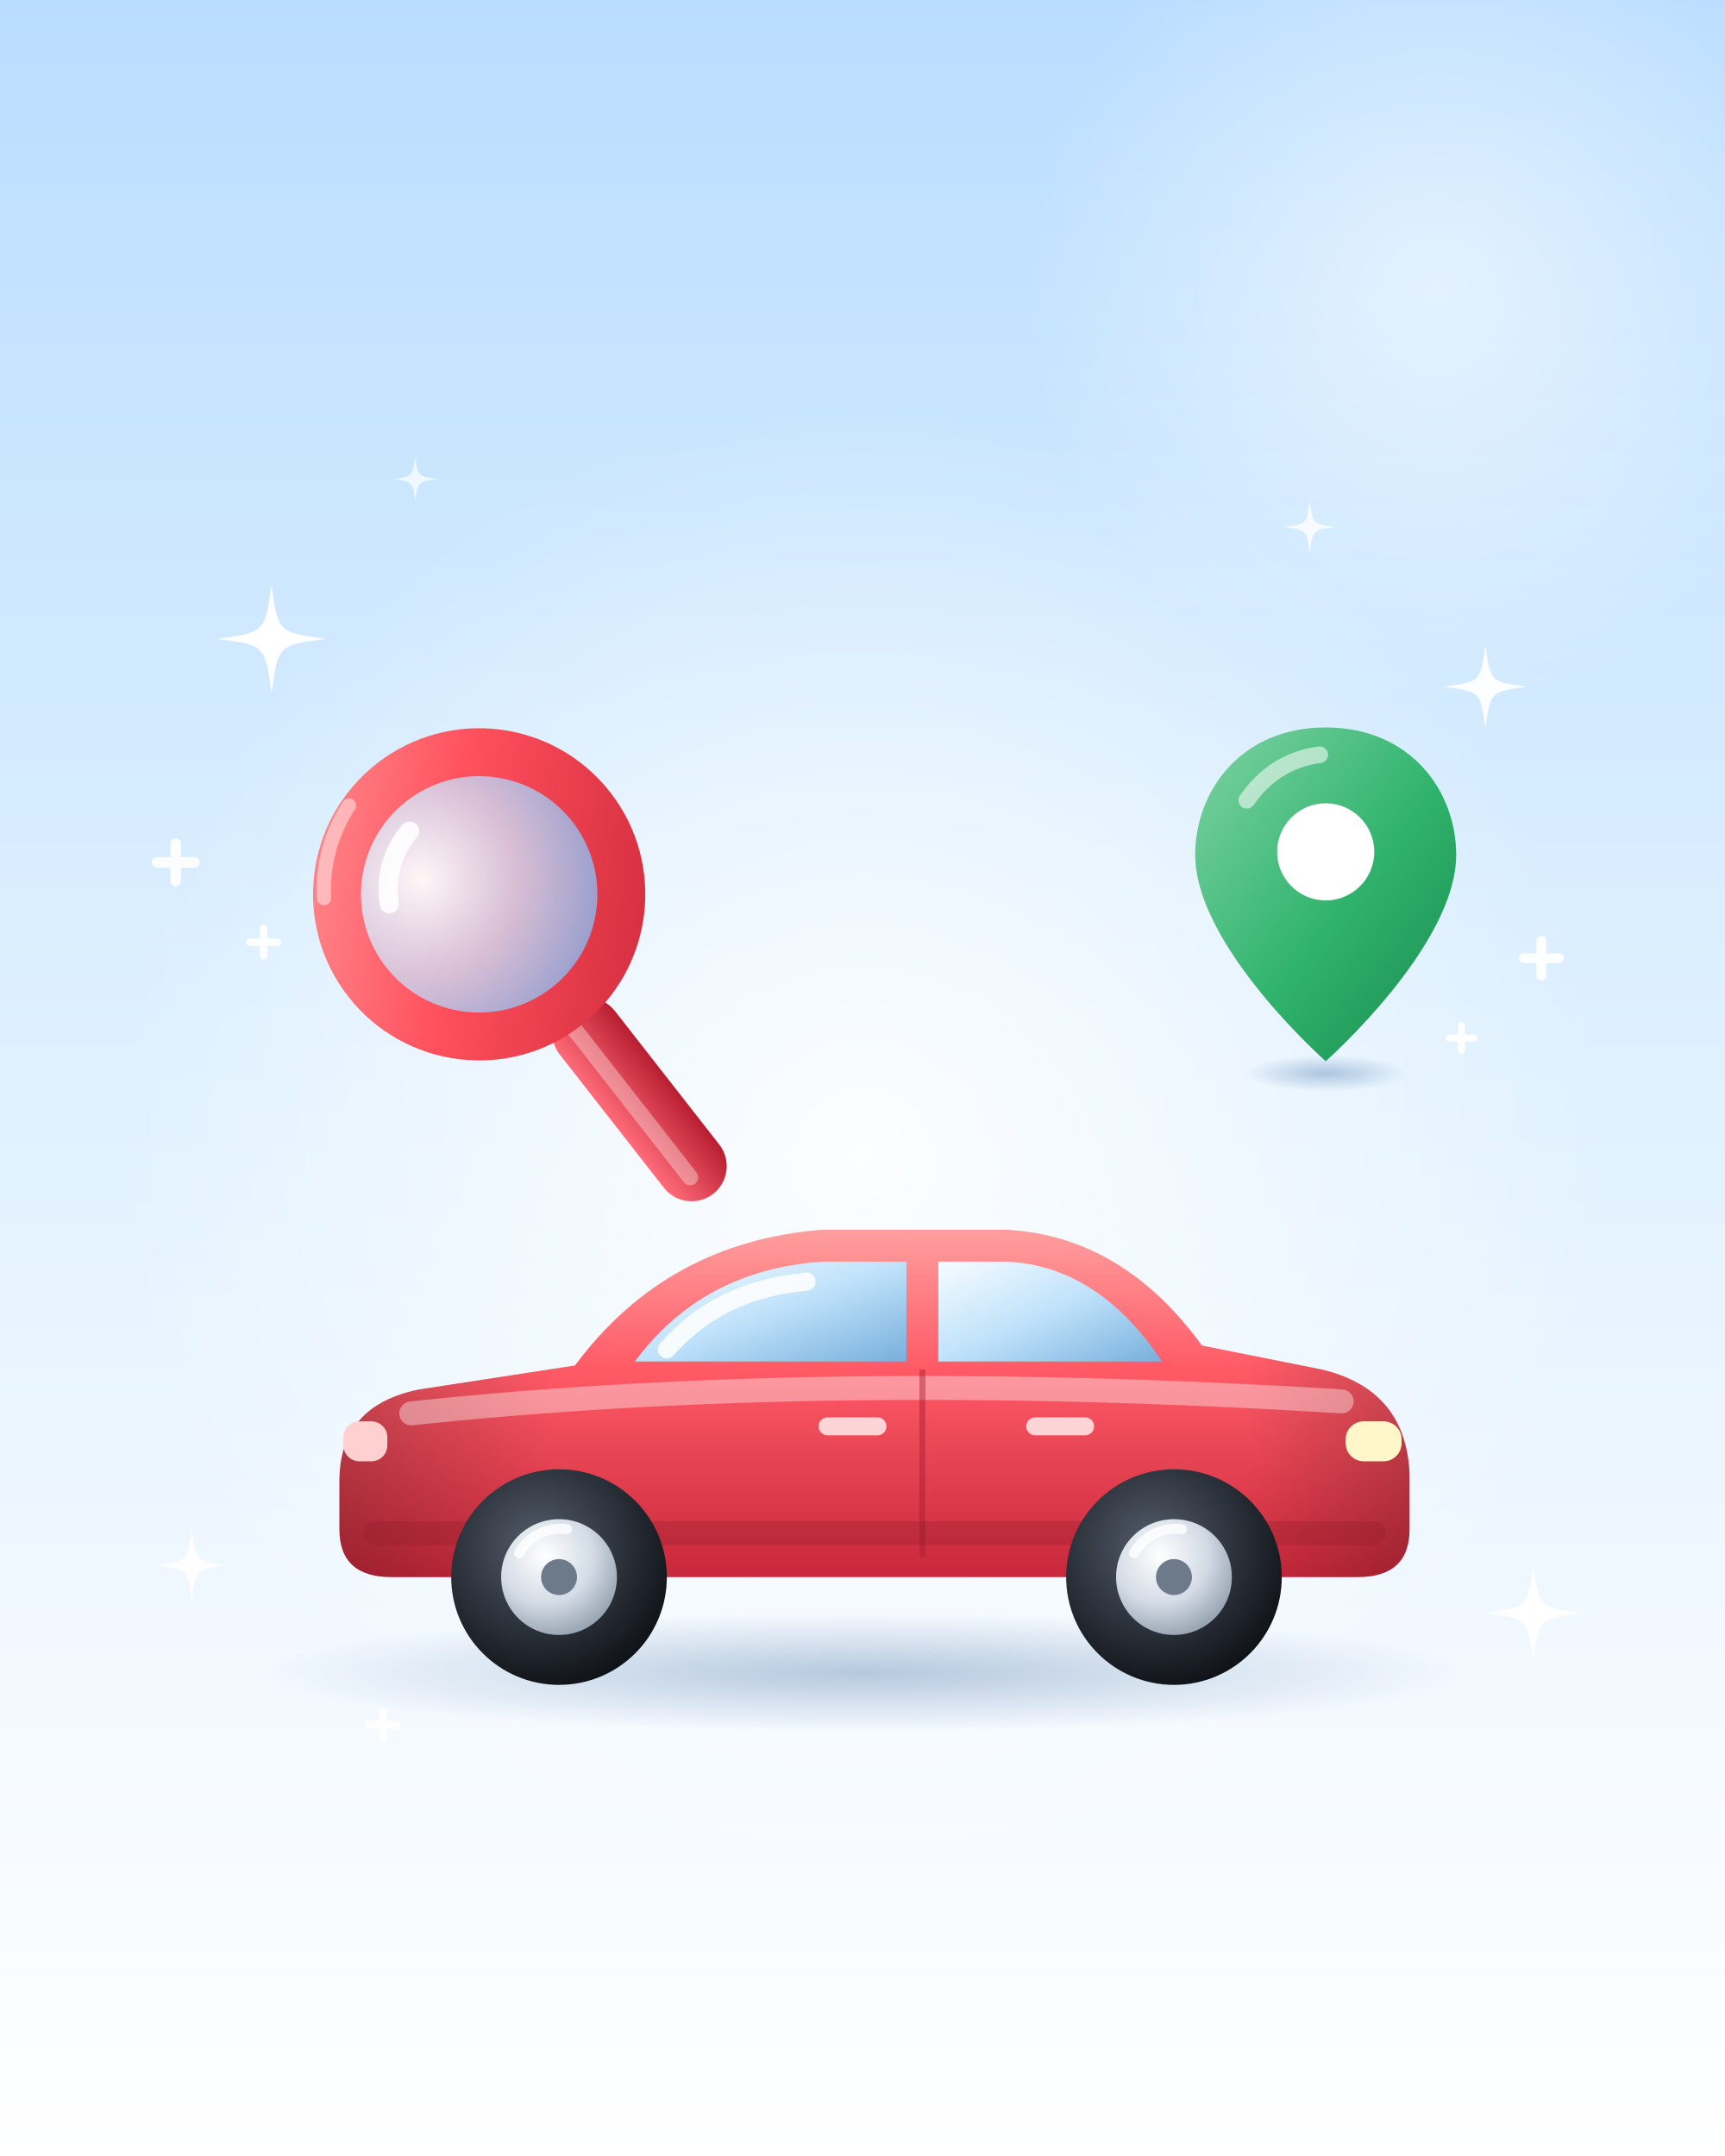
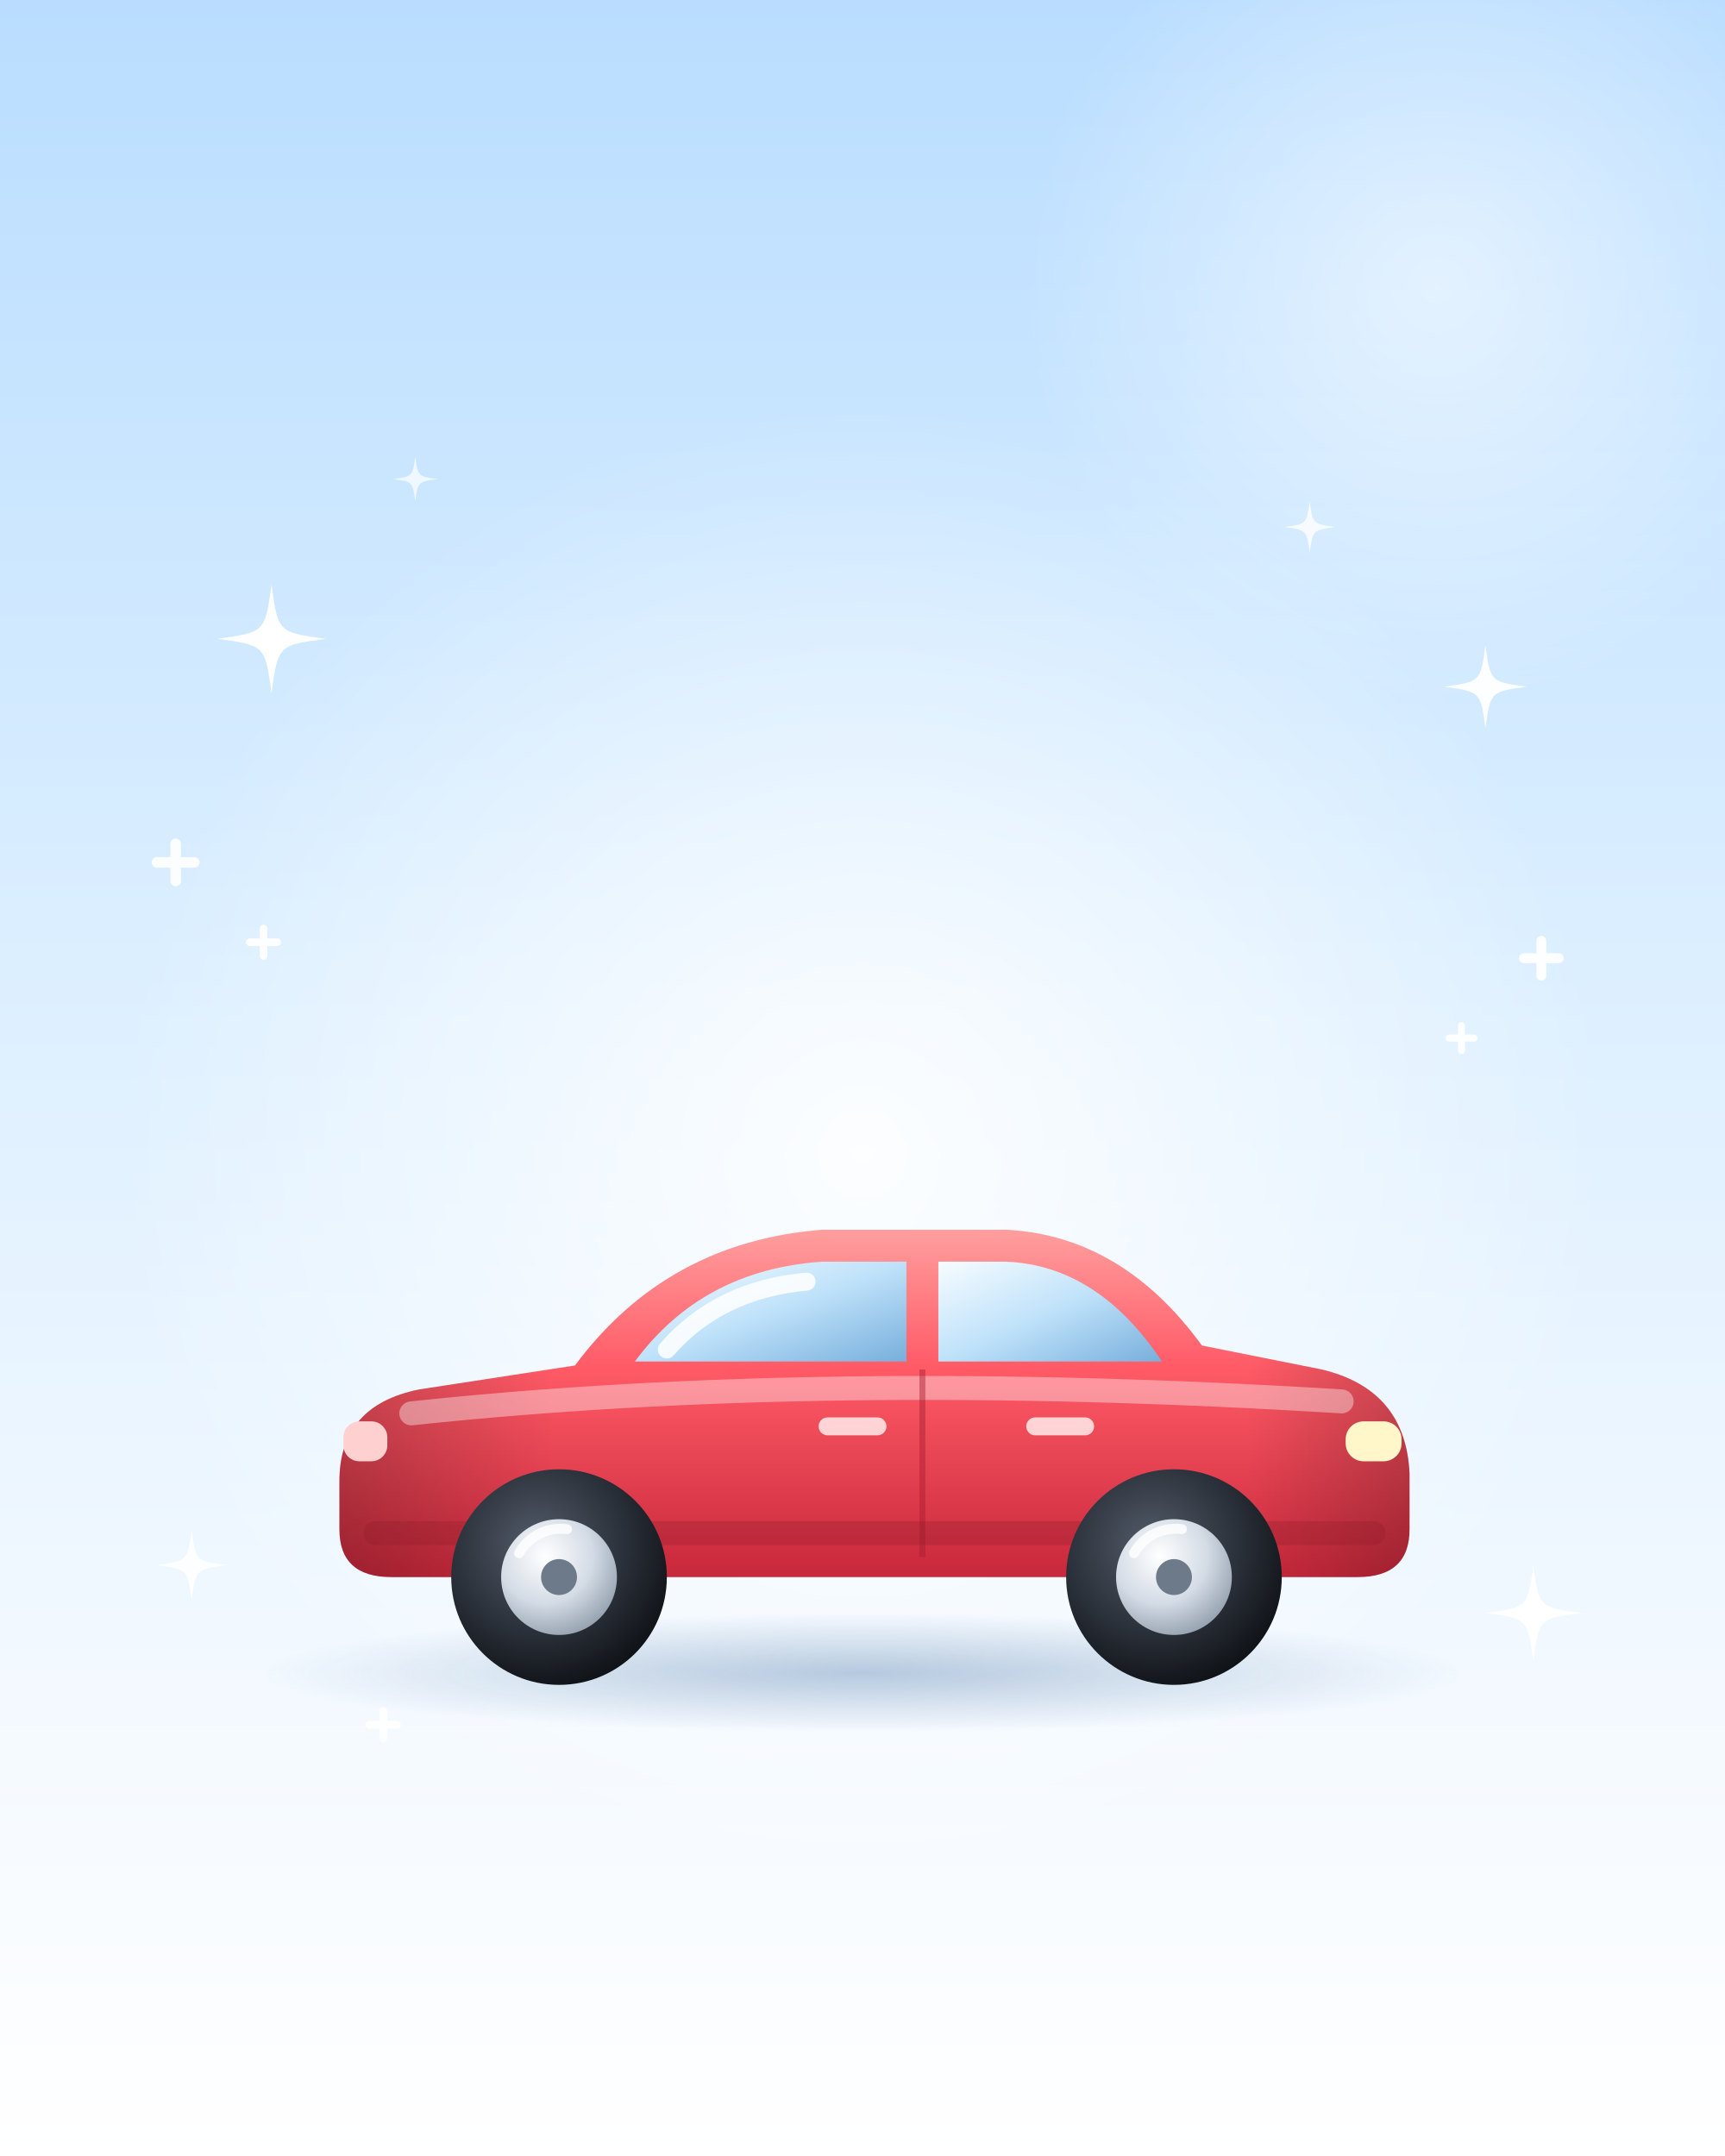
<svg xmlns="http://www.w3.org/2000/svg" viewBox="0 0 1080 1350" width="1080" height="1350">
  <defs>
    <linearGradient id="bg" x1="0" y1="0" x2="0" y2="1">
      <stop offset="0" stop-color="#b9ddff" />
      <stop offset="0.45" stop-color="#dcefff" />
      <stop offset="0.78" stop-color="#f3f9ff" />
      <stop offset="1" stop-color="#ffffff" />
    </linearGradient>
    <radialGradient id="glow" cx="0.5" cy="0.5" r="0.5">
      <stop offset="0" stop-color="#ffffff" stop-opacity="0.9" />
      <stop offset="1" stop-color="#ffffff" stop-opacity="0" />
    </radialGradient>
    <radialGradient id="dropShadow" cx="0.5" cy="0.5" r="0.5">
      <stop offset="0" stop-color="#2b5f99" stop-opacity="0.32" />
      <stop offset="1" stop-color="#2b5f99" stop-opacity="0" />
    </radialGradient>
    <filter id="blur8">
      <feGaussianBlur stdDeviation="8" />
    </filter>
    <filter id="blur3">
      <feGaussianBlur stdDeviation="3" />
    </filter>
    <linearGradient id="board" x1="0" y1="0" x2="1" y2="1">
      <stop offset="0" stop-color="#5aa2ff" />
      <stop offset="0.5" stop-color="#2d7cf0" />
      <stop offset="1" stop-color="#1a56c2" />
    </linearGradient>
    <linearGradient id="boardEdge" x1="0" y1="0" x2="1" y2="0">
      <stop offset="0" stop-color="#174aa8" />
      <stop offset="1" stop-color="#0f3a8a" />
    </linearGradient>
    <linearGradient id="paper" x1="0" y1="0" x2="1" y2="1">
      <stop offset="0" stop-color="#ffffff" />
      <stop offset="1" stop-color="#e9eff6" />
    </linearGradient>
    <linearGradient id="clip" x1="0" y1="0" x2="0" y2="1">
      <stop offset="0" stop-color="#e6eaef" />
      <stop offset="0.5" stop-color="#a9b3bf" />
      <stop offset="1" stop-color="#6f7a87" />
    </linearGradient>
    <linearGradient id="ringRed" x1="0" y1="0" x2="1" y2="1">
      <stop offset="0" stop-color="#ff9a9a" />
      <stop offset="0.45" stop-color="#ff4f5c" />
      <stop offset="1" stop-color="#c92637" />
    </linearGradient>
    <radialGradient id="lens" cx="0.35" cy="0.3" r="0.8">
      <stop offset="0" stop-color="#ffffff" stop-opacity="0.95" />
      <stop offset="0.5" stop-color="#cfe6ff" stop-opacity="0.75" />
      <stop offset="1" stop-color="#7fb4ef" stop-opacity="0.8" />
    </radialGradient>
    <linearGradient id="handle" x1="0" y1="0" x2="1" y2="0">
      <stop offset="0" stop-color="#ff6b78" />
      <stop offset="1" stop-color="#b81e30" />
    </linearGradient>
    <linearGradient id="pBlue" x1="0" y1="0" x2="1" y2="1">
      <stop offset="0" stop-color="#6fb0ff" />
      <stop offset="1" stop-color="#2a6fe0" />
    </linearGradient>
    <linearGradient id="pRed" x1="0" y1="0" x2="1" y2="1">
      <stop offset="0" stop-color="#ff8a8f" />
      <stop offset="1" stop-color="#e8414f" />
    </linearGradient>
    <linearGradient id="pYellow" x1="0" y1="0" x2="1" y2="1">
      <stop offset="0" stop-color="#ffe27a" />
      <stop offset="1" stop-color="#f6b81c" />
    </linearGradient>
    <linearGradient id="pGreen" x1="0" y1="0" x2="1" y2="1">
      <stop offset="0" stop-color="#7fe0a6" />
      <stop offset="1" stop-color="#25a865" />
    </linearGradient>
    <linearGradient id="carBody" x1="0" y1="0" x2="0" y2="1">
      <stop offset="0" stop-color="#ff9e9e" />
      <stop offset="0.4" stop-color="#ff5a66" />
      <stop offset="1" stop-color="#c8283b" />
    </linearGradient>
    <linearGradient id="carSide" x1="0" y1="0" x2="1" y2="0">
      <stop offset="0" stop-color="#000" stop-opacity="0.22" />
      <stop offset="0.2" stop-color="#000" stop-opacity="0" />
      <stop offset="0.85" stop-color="#000" stop-opacity="0" />
      <stop offset="1" stop-color="#000" stop-opacity="0.2" />
    </linearGradient>
    <linearGradient id="carGlass" x1="0" y1="0" x2="1" y2="1">
      <stop offset="0" stop-color="#f6fcff" />
      <stop offset="0.5" stop-color="#bfe2fa" />
      <stop offset="1" stop-color="#78afdc" />
    </linearGradient>
    <radialGradient id="tire" cx="0.4" cy="0.35" r="0.7">
      <stop offset="0" stop-color="#535c6a" />
      <stop offset="0.7" stop-color="#22272f" />
      <stop offset="1" stop-color="#0d1014" />
    </radialGradient>
    <radialGradient id="rim" cx="0.38" cy="0.32" r="0.75">
      <stop offset="0" stop-color="#ffffff" />
      <stop offset="0.55" stop-color="#d3dbe5" />
      <stop offset="1" stop-color="#8f9caa" />
    </radialGradient>
    <linearGradient id="pin" x1="0" y1="0" x2="1" y2="1">
      <stop offset="0" stop-color="#7fd3a4" />
      <stop offset="0.55" stop-color="#2fb36c" />
      <stop offset="1" stop-color="#1a8a4f" />
    </linearGradient>
  </defs>
  <rect width="1080" height="1350" fill="url(#bg)" />
  <circle cx="540" cy="720" r="460" fill="url(#glow)" />
  <circle cx="900" cy="180" r="260" fill="url(#glow)" opacity="0.6" />
  <path d="M0,-34 C4.08,-4.08 4.08,-4.08 34,0 C4.08,4.08 4.08,4.08 0,34 C-4.08,4.08 -4.08,4.08 -34,0 C-4.08,-4.08 -4.08,-4.08 0,-34 Z" fill="#fff" opacity="1" transform="translate(170 400)" />
  <path d="M0,-26 C3.12,-3.12 3.12,-3.12 26,0 C3.12,3.12 3.12,3.12 0,26 C-3.12,3.12 -3.12,3.12 -26,0 C-3.12,-3.12 -3.12,-3.12 0,-26 Z" fill="#fff" opacity="0.95" transform="translate(930 430)" />
  <path d="M0,-22 C2.64,-2.64 2.64,-2.64 22,0 C2.64,2.64 2.64,2.64 0,22 C-2.64,2.64 -2.64,2.64 -22,0 C-2.64,-2.64 -2.64,-2.64 0,-22 Z" fill="#fff" opacity="0.9" transform="translate(120 980)" />
  <path d="M0,-30 C3.6,-3.6 3.6,-3.6 30,0 C3.6,3.6 3.6,3.6 0,30 C-3.6,3.6 -3.6,3.6 -30,0 C-3.6,-3.6 -3.6,-3.6 0,-30 Z" fill="#fff" opacity="1" transform="translate(960 1010)" />
  <path d="M0,-16 C1.92,-1.92 1.92,-1.92 16,0 C1.92,1.92 1.92,1.92 0,16 C-1.92,1.92 -1.92,1.92 -16,0 C-1.92,-1.92 -1.92,-1.92 0,-16 Z" fill="#fff" opacity="0.8" transform="translate(820 330)" />
  <path d="M0,-14 C1.68,-1.68 1.68,-1.68 14,0 C1.68,1.68 1.68,1.68 0,14 C-1.68,1.68 -1.68,1.68 -14,0 C-1.68,-1.68 -1.68,-1.68 0,-14 Z" fill="#fff" opacity="0.7" transform="translate(260 300)" />
  <g transform="translate(110 540)" opacity="0.9">
    <rect x="-15.0" y="-3.3" width="30" height="6.6" rx="3.3" fill="#fff" />
    <rect x="-3.3" y="-15.0" width="6.6" height="30" rx="3.3" fill="#fff" />
  </g>
  <g transform="translate(165 590)" opacity="0.9">
    <rect x="-11.0" y="-2.4" width="22" height="4.8" rx="2.4" fill="#fff" />
    <rect x="-2.4" y="-11.0" width="4.8" height="22" rx="2.4" fill="#fff" />
  </g>
  <g transform="translate(965 600)" opacity="0.9">
    <rect x="-14.0" y="-3.1" width="28" height="6.2" rx="3.1" fill="#fff" />
    <rect x="-3.1" y="-14.0" width="6.2" height="28" rx="3.1" fill="#fff" />
  </g>
  <g transform="translate(915 650)" opacity="0.9">
    <rect x="-10.0" y="-2.2" width="20" height="4.4" rx="2.2" fill="#fff" />
    <rect x="-2.2" y="-10.0" width="4.4" height="20" rx="2.2" fill="#fff" />
  </g>
  <g transform="translate(240 1080)" opacity="0.9">
    <rect x="-11.0" y="-2.4" width="22" height="4.8" rx="2.4" fill="#fff" />
    <rect x="-2.4" y="-11.0" width="4.8" height="22" rx="2.4" fill="#fff" />
  </g>
-   <g transform="translate(300 560) rotate(-38) scale(1.0)">
-     <rect x="-22" y="88" width="44" height="150" rx="22" fill="url(#handle)" />
-     <rect x="-10" y="96" width="10" height="130" rx="5" fill="#fff" opacity="0.35" />
-     <circle r="104" fill="url(#ringRed)" />
-     <circle r="74" fill="url(#lens)" />
-     <path d="M-48,-30 A56,56 0 0 1 -10,-58" stroke="#fff" stroke-width="12" stroke-linecap="round" fill="none" opacity="0.9" />
-     <path d="M-78,-58 A96,96 0 0 1 -30,-94" stroke="#fff" stroke-width="9" stroke-linecap="round" fill="none" opacity="0.45" />
-   </g>
-   <g transform="translate(830 560) scale(0.95)">
-     <ellipse cx="0" cy="118" rx="54" ry="12" fill="url(#dropShadow)" />
-     <path d="M0,-110 C-56,-110 -86,-68 -86,-26 C-86,34 0,110 0,110 C0,110 86,34 86,-26 C86,-68 56,-110 0,-110 Z" fill="url(#pin)" />
-     <circle cx="0" cy="-28" r="32" fill="#fff" />
-     <path d="M-52,-62 Q-34,-88 -4,-92" stroke="#fff" stroke-width="11" stroke-linecap="round" fill="none" opacity="0.55" />
-   </g>
  <g transform="translate(540 860) scale(1.25)">
    <ellipse cx="0" cy="150" rx="300" ry="30" fill="url(#dropShadow)" />
    <path d="M-262,54 Q-262,16 -222,8 L-144,-4 Q-98,-66 -20,-72 L72,-72 Q130,-69 170,-14 L230,-2 Q272,8 274,50 L274,78 Q274,102 248,102 L-236,102 Q-262,102 -262,78 Z" fill="url(#carBody)" />
    <path d="M-262,54 Q-262,16 -222,8 L-144,-4 Q-98,-66 -20,-72 L72,-72 Q130,-69 170,-14 L230,-2 Q272,8 274,50 L274,78 Q274,102 248,102 L-236,102 Q-262,102 -262,78 Z" fill="url(#carSide)" />
    <path d="M-114,-6 Q-80,-52 -20,-56 L22,-56 L22,-6 Z" fill="url(#carGlass)" />
    <path d="M38,-56 L72,-56 Q118,-54 150,-6 L38,-6 Z" fill="url(#carGlass)" />
    <path d="M-98,-12 Q-72,-42 -28,-46" stroke="#fff" stroke-width="9" stroke-linecap="round" fill="none" opacity="0.85" />
    <path d="M-226,20 Q-20,-2 240,14" stroke="#fff" stroke-width="12" stroke-linecap="round" fill="none" opacity="0.38" />
    <path d="M30,-2 L30,92" stroke="#a51d2e" stroke-width="3" opacity="0.45" />
    <rect x="-22" y="22" width="34" height="9" rx="4.5" fill="#ffe3e3" opacity="0.9" />
    <rect x="82" y="22" width="34" height="9" rx="4.5" fill="#ffe3e3" opacity="0.9" />
    <rect x="242" y="24" width="28" height="20" rx="9" fill="#fff6c9" />
    <rect x="-260" y="24" width="22" height="20" rx="8" fill="#ffd0d0" />
    <rect x="-250" y="74" width="512" height="12" rx="6" fill="#8e1a28" opacity="0.3" />
    <g transform="translate(-152 102)">
      <circle r="54" fill="url(#tire)" />
      <circle r="29" fill="url(#rim)" />
      <circle r="9" fill="#6d7a89" />
      <path d="M-20,-12 A24,24 0 0 1 4,-24" stroke="#fff" stroke-width="5" stroke-linecap="round" fill="none" opacity="0.8" />
    </g>
    <g transform="translate(156 102)">
      <circle r="54" fill="url(#tire)" />
      <circle r="29" fill="url(#rim)" />
      <circle r="9" fill="#6d7a89" />
      <path d="M-20,-12 A24,24 0 0 1 4,-24" stroke="#fff" stroke-width="5" stroke-linecap="round" fill="none" opacity="0.8" />
    </g>
  </g>
</svg>
